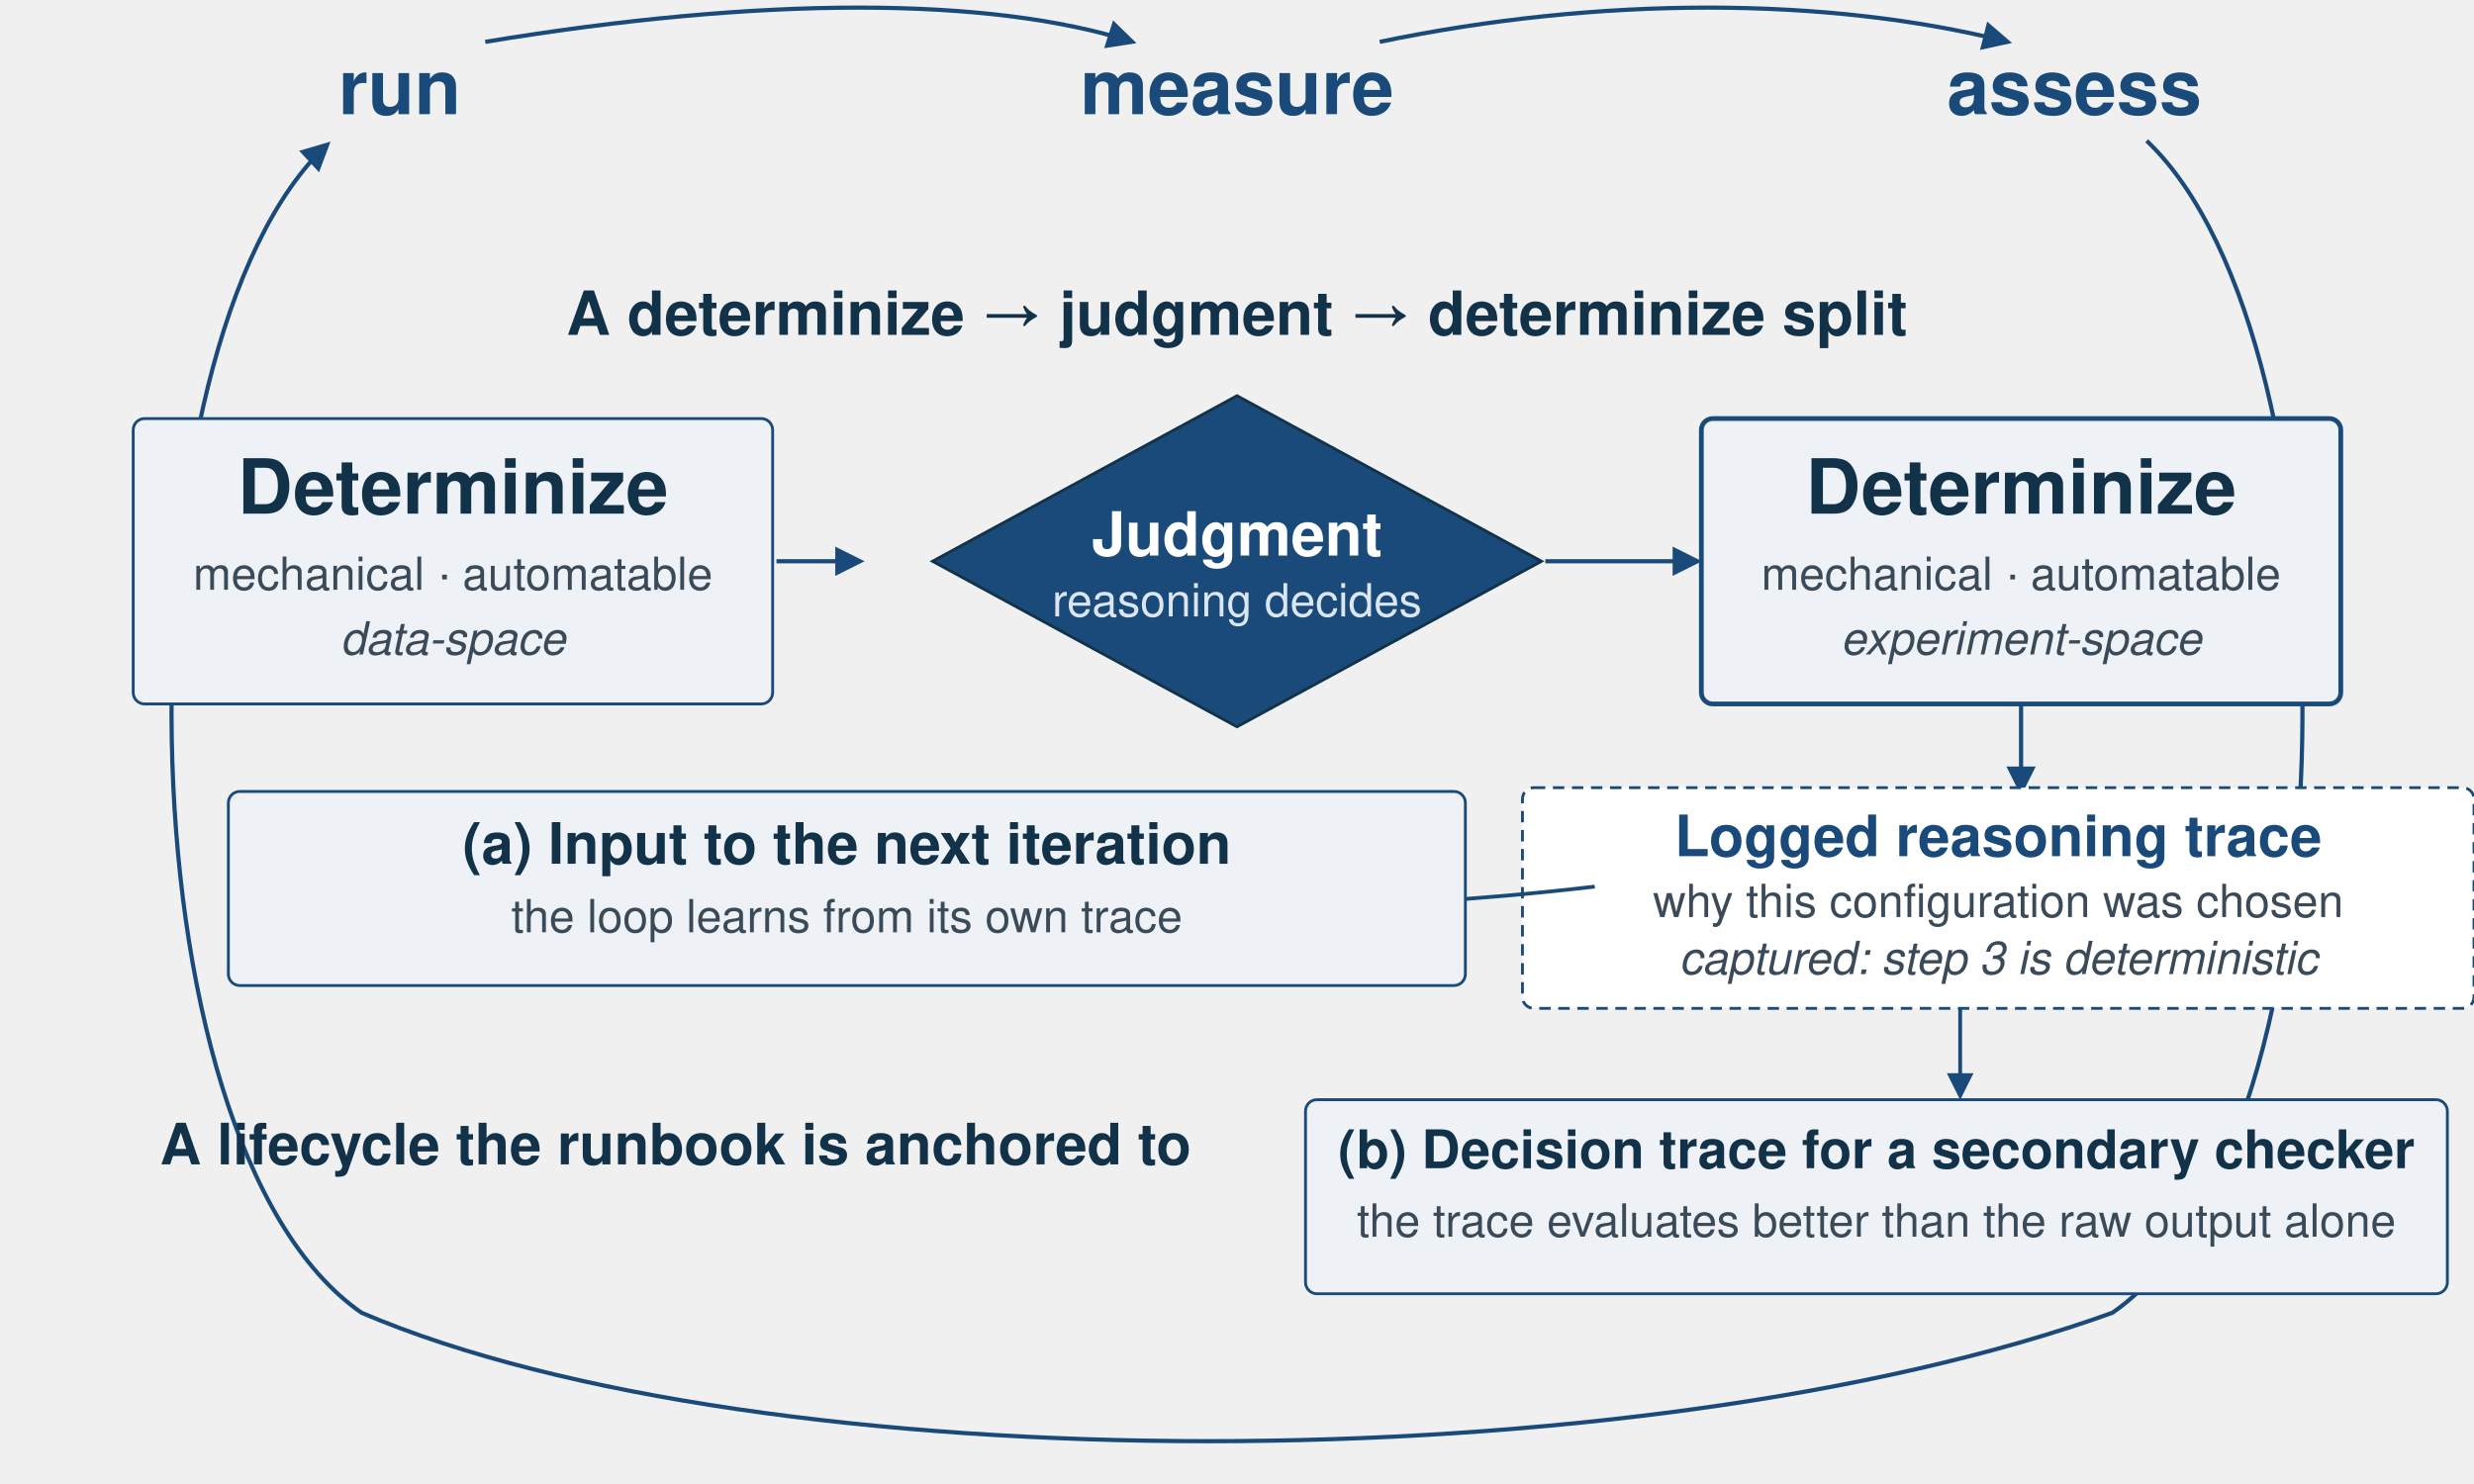
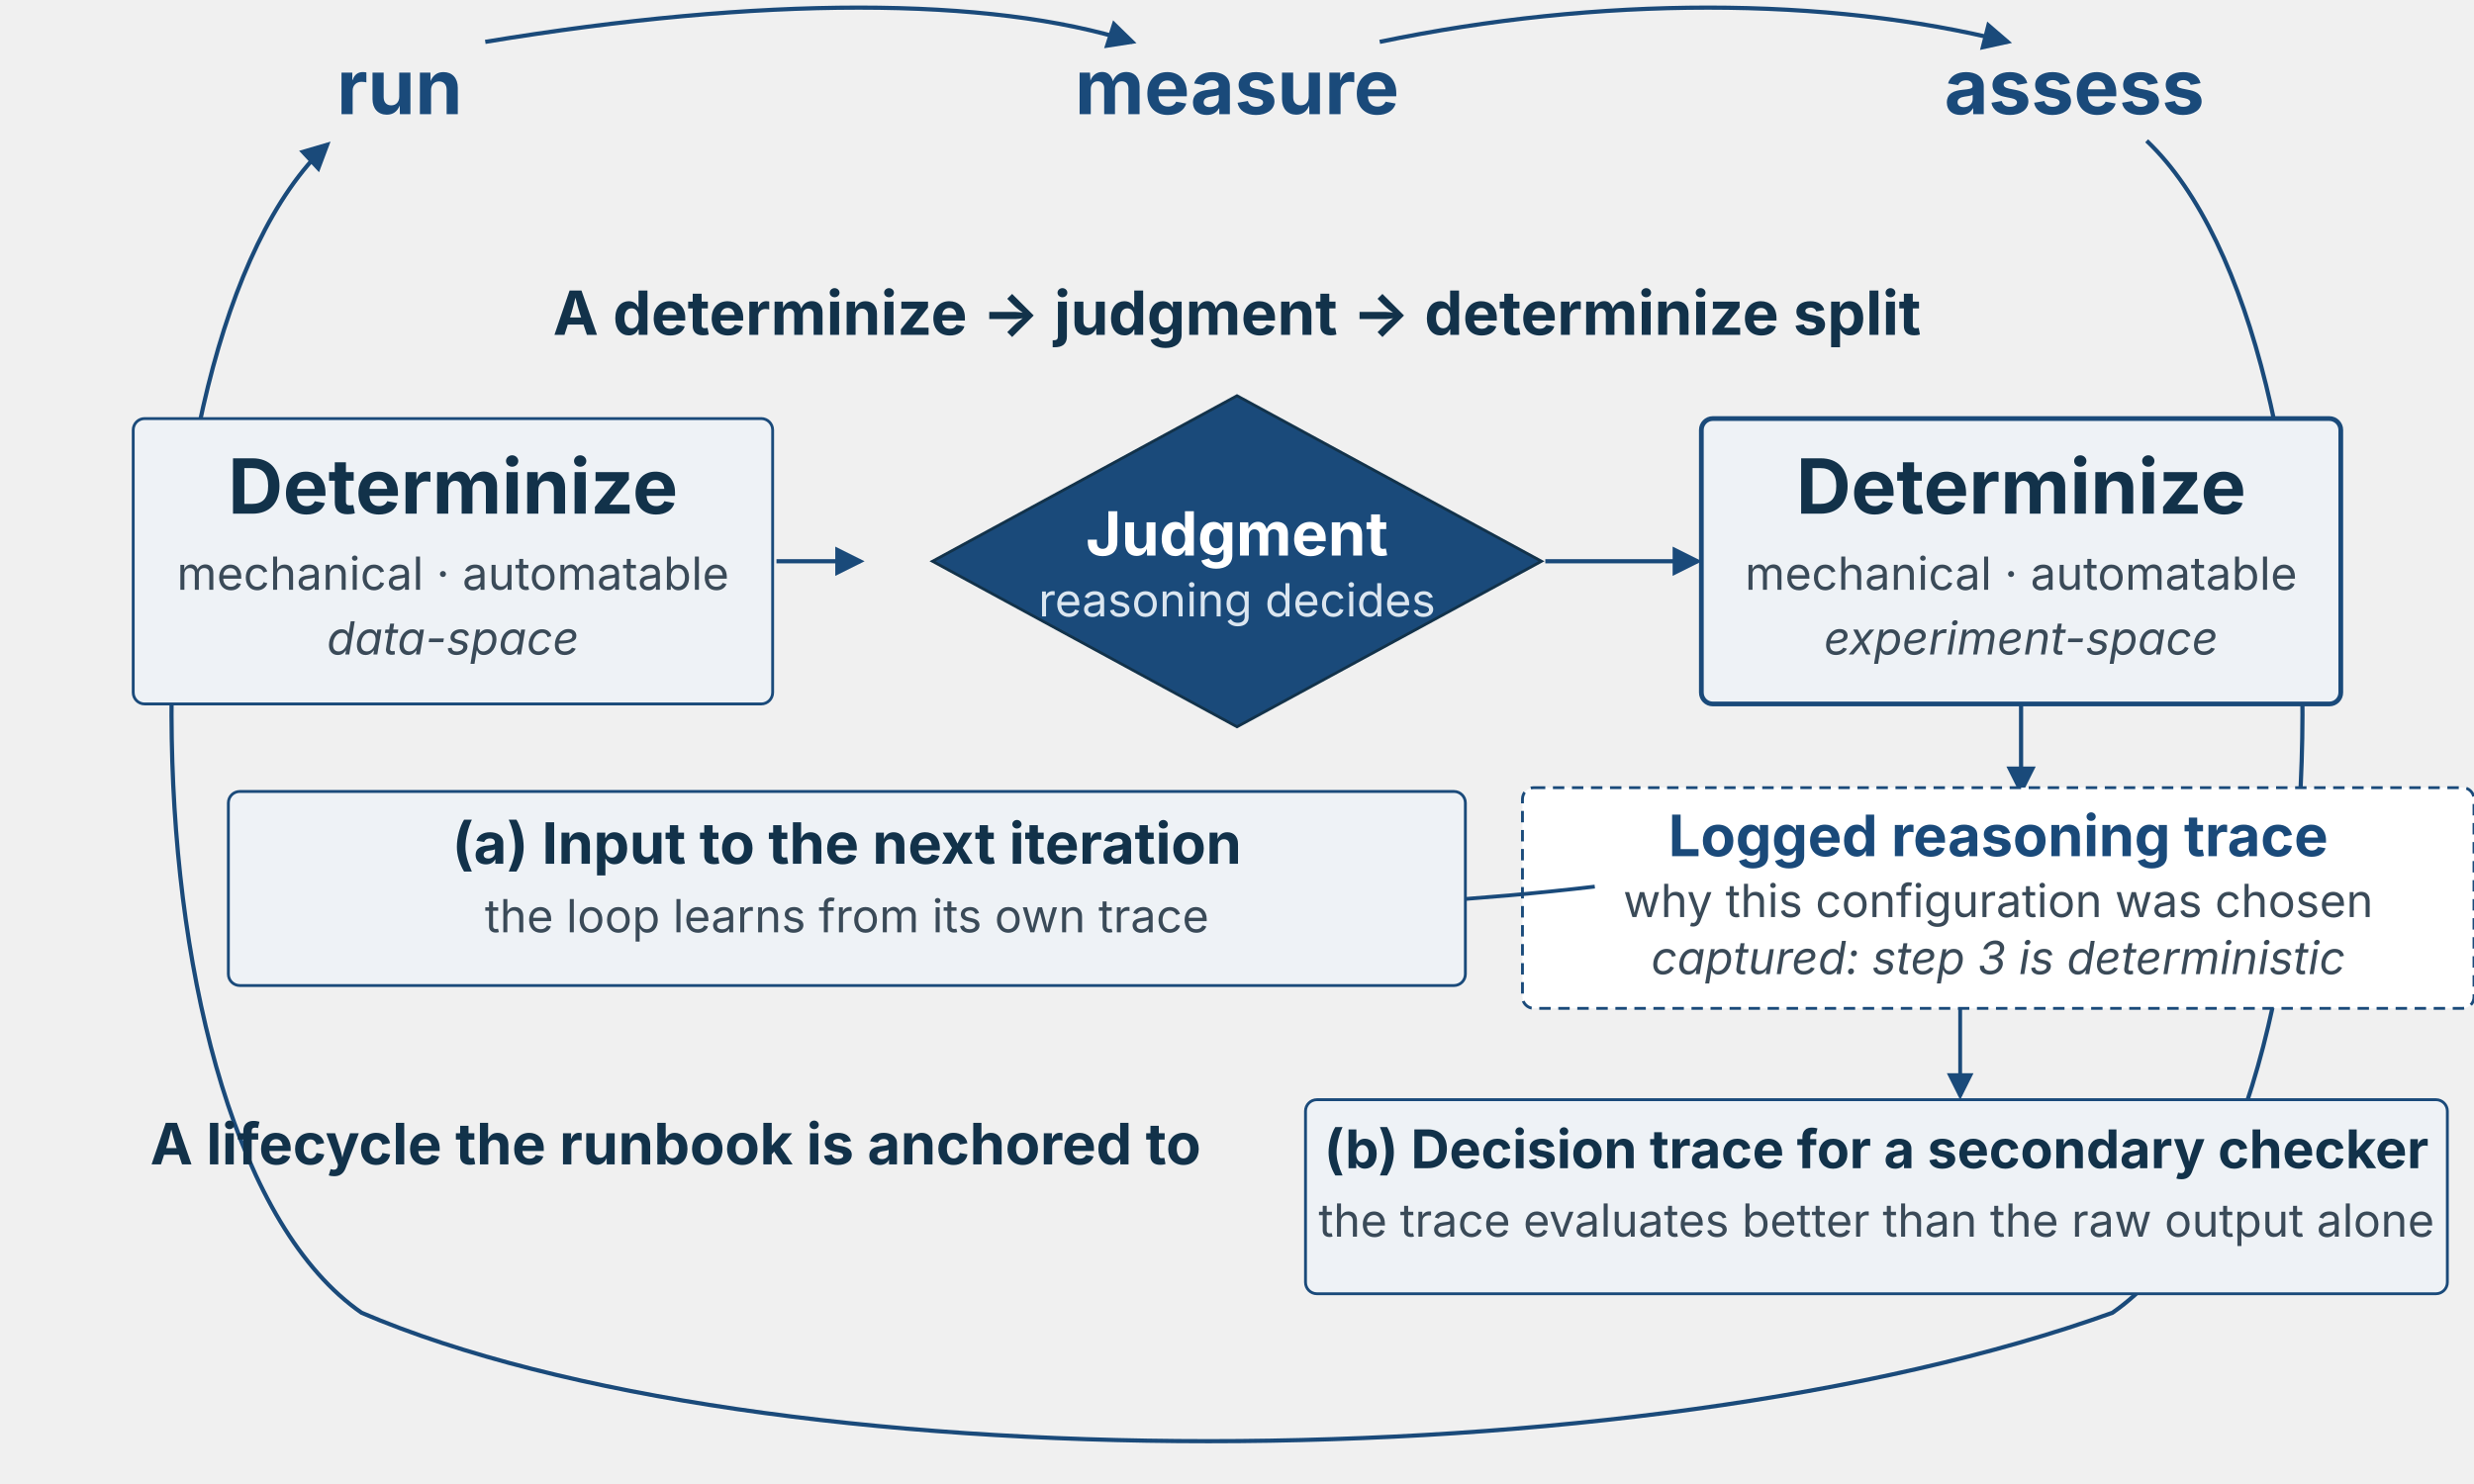
- <svg xmlns="http://www.w3.org/2000/svg" viewBox="0 0 1300 780" font-family="'Helvetica Neue', Helvetica, Arial, sans-serif" role="group" aria-labelledby="cor-title cor-desc">
+ <svg xmlns="http://www.w3.org/2000/svg" viewBox="0 0 1300 780" font-family="'Source Sans 3', -apple-system, 'Segoe UI', sans-serif" role="group" aria-labelledby="cor-title cor-desc">
  <defs>
    <marker id="cor-ah" viewBox="0 0 10 10" refX="8.5" refY="5" markerWidth="7" markerHeight="7" orient="auto-start-reverse">
      <path d="M0,0 L10,5 L0,10 z" fill="#1a4a7a" />
    </marker>
  </defs>
  <text x="210" y="60" text-anchor="middle" font-size="40" font-weight="700" fill="#1a4a7a">run</text>
  <text x="650" y="60" text-anchor="middle" font-size="40" font-weight="700" fill="#1a4a7a">measure</text>
  <text x="1090" y="60" text-anchor="middle" font-size="40" font-weight="700" fill="#1a4a7a">assess</text>
  <path d="M255,22 C400,-2 520,-2 595,22" fill="none" stroke="#1a4a7a" stroke-width="2.2" marker-end="url(#cor-ah)" />
  <path d="M725,22 C840,-2 960,-2 1055,22" fill="none" stroke="#1a4a7a" stroke-width="2.2" marker-end="url(#cor-ah)" />
  <path d="M1128,74 C1240,180 1240,600 1110,690 C860,780 400,780 190,690 C60,600 60,180 172,76" fill="none" stroke="#1a4a7a" stroke-width="2.2" marker-end="url(#cor-ah)" />
  <text x="650" y="176" text-anchor="middle" font-size="32" font-weight="700" fill="#12324a">A determinize → judgment → determinize split</text>
  <rect x="70" y="220" width="336" height="150" rx="6" fill="#eef2f6" stroke="#1a4a7a" stroke-width="1.5" />
  <text x="238" y="270" text-anchor="middle" font-size="40" font-weight="700" fill="#12324a">Determinize</text>
  <text x="238" y="310" text-anchor="middle" font-size="24" fill="#3a4a58">mechanical · automatable</text>
  <text x="238" y="344" text-anchor="middle" font-size="24" font-style="italic" fill="#3a4a58">data-space</text>
  <line x1="408" y1="295" x2="452" y2="295" stroke="#1a4a7a" stroke-width="2.2" marker-end="url(#cor-ah)" />
  <polygon points="650,208 810,295 650,382 490,295" fill="#1a4a7a" stroke="#12324a" stroke-width="1.5" />
  <text x="650" y="292" text-anchor="middle" font-size="32" font-weight="700" fill="#ffffff">Judgment</text>
  <text x="650" y="324" text-anchor="middle" font-size="24" fill="#dbe6f0">reasoning decides</text>
  <line x1="812" y1="295" x2="892" y2="295" stroke="#1a4a7a" stroke-width="2.2" marker-end="url(#cor-ah)" />
  <rect x="894" y="220" width="336" height="150" rx="6" fill="#eef2f6" stroke="#1a4a7a" stroke-width="2.5" />
  <text x="1062" y="270" text-anchor="middle" font-size="40" font-weight="700" fill="#12324a">Determinize</text>
  <text x="1062" y="310" text-anchor="middle" font-size="24" fill="#3a4a58">mechanical · automatable</text>
  <text x="1062" y="344" text-anchor="middle" font-size="24" font-style="italic" fill="#3a4a58">experiment-space</text>
  <line x1="1062" y1="370" x2="1062" y2="416" stroke="#1a4a7a" stroke-width="2.2" marker-end="url(#cor-ah)" />
  <rect x="800" y="414" width="500" height="116" rx="6" fill="#ffffff" stroke="#1a4a7a" stroke-width="1.5" stroke-dasharray="6 4" />
  <text x="1050" y="450" text-anchor="middle" font-size="30" font-weight="700" fill="#1a4a7a">Logged reasoning trace</text>
  <text x="1050" y="482" text-anchor="middle" font-size="24" fill="#3a4a58">why this configuration was chosen</text>
  <text x="1050" y="512" text-anchor="middle" font-size="24" font-style="italic" fill="#3a4a58">captured: step 3 is deterministic</text>
  <path d="M838,466 C600,494 300,470 208,424" fill="none" stroke="#1a4a7a" stroke-width="2" marker-end="url(#cor-ah)" />
  <rect x="120" y="416" width="650" height="102" rx="6" fill="#eef2f6" stroke="#1a4a7a" stroke-width="1.5" />
  <text x="445" y="454" text-anchor="middle" font-size="30" font-weight="700" fill="#12324a">(a) Input to the next iteration</text>
  <text x="445" y="490" text-anchor="middle" font-size="24" fill="#3a4a58">the loop learns from its own trace</text>
  <line x1="1030" y1="530" x2="1030" y2="576" stroke="#1a4a7a" stroke-width="2" marker-end="url(#cor-ah)" />
  <rect x="686" y="578" width="600" height="102" rx="6" fill="#eef2f6" stroke="#1a4a7a" stroke-width="1.5" />
  <text x="986" y="614" text-anchor="middle" font-size="28" font-weight="700" fill="#12324a">(b) Decision trace for a secondary checker</text>
  <text x="986" y="650" text-anchor="middle" font-size="24" fill="#3a4a58">the trace evaluates better than the raw output alone</text>
  <text x="355" y="612" text-anchor="middle" font-size="30" font-weight="700" fill="#12324a">A lifecycle the runbook is anchored to</text>
</svg>
